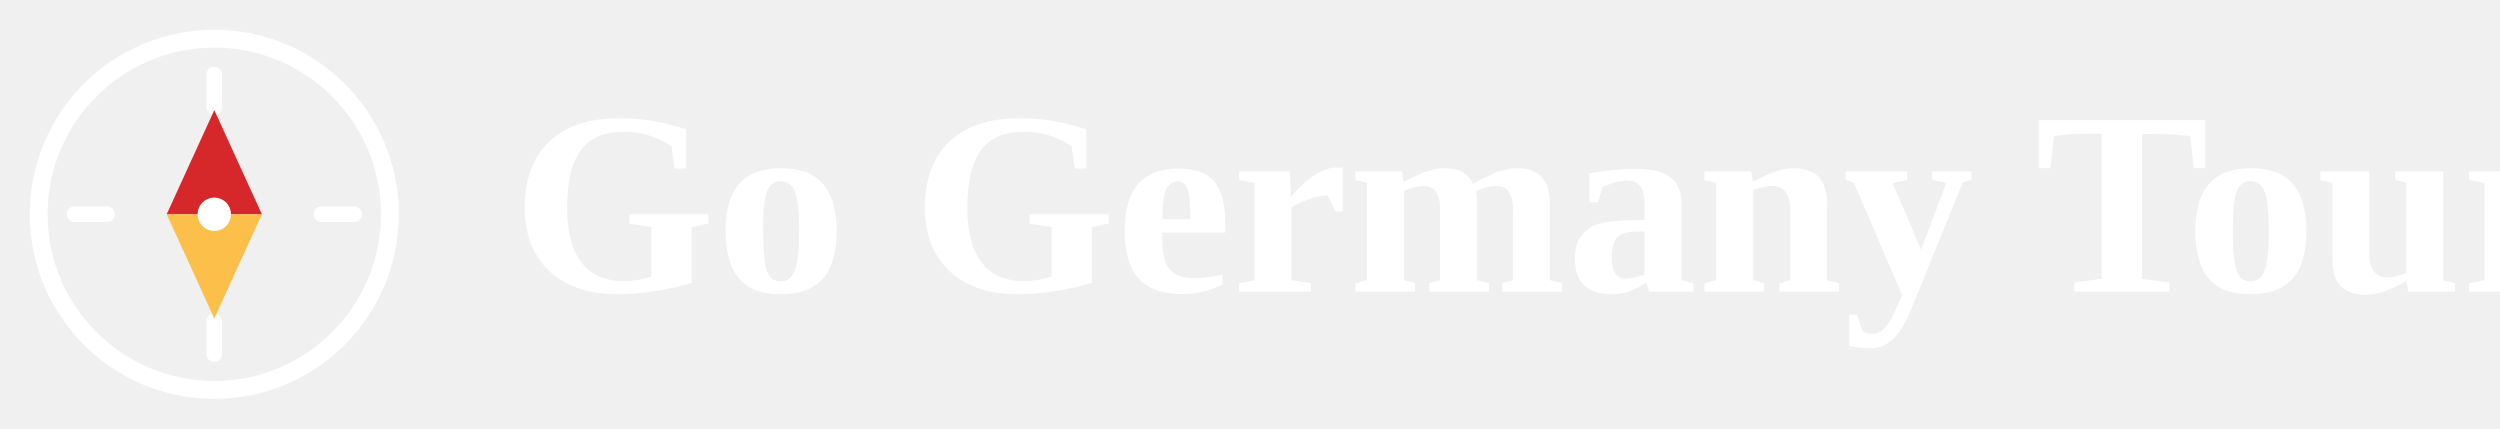
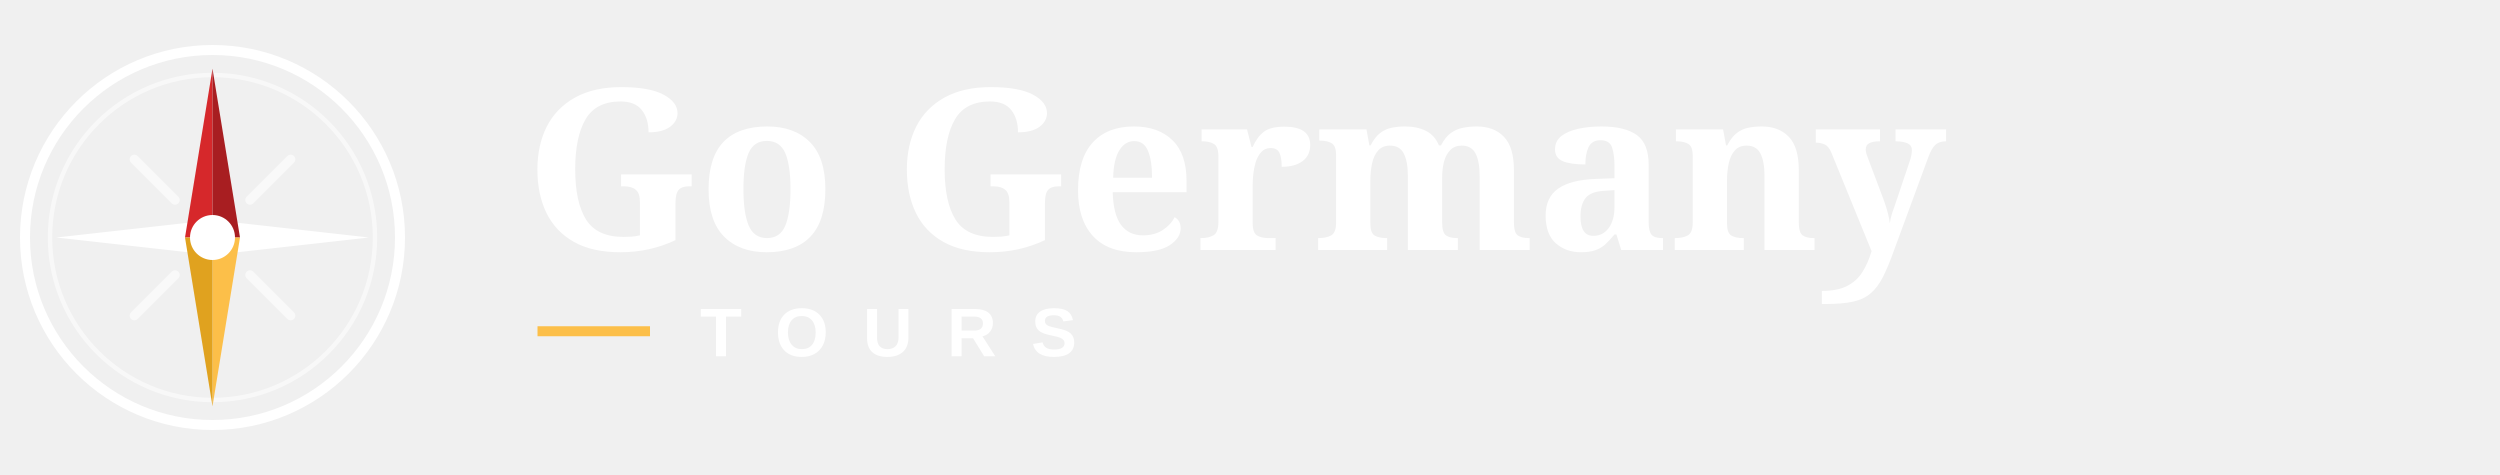
- <svg xmlns="http://www.w3.org/2000/svg" viewBox="0 0 420 72" width="840" height="144" role="img" aria-label="Go Germany Tours">
-   <g transform="translate(4 4)">
+ <svg xmlns="http://www.w3.org/2000/svg" viewBox="0 0 400 76" width="800" height="152" role="img" aria-label="Go Germany Tours">
+   <g transform="translate(2 6)">
    <svg viewBox="0 0 64 64" width="64" height="64">
-       <circle cx="32" cy="32" r="29.5" fill="none" stroke="#FFFFFF" stroke-width="3" />
-       <path d="M32 8.5v5.5M32 50v5.5M8.5 32H14M50 32h5.5" stroke="#FFFFFF" stroke-width="2.6" stroke-linecap="round" />
-       <path d="M32 14.5 40 32H24z" fill="#D6282B" />
-       <path d="M32 49.5 24 32h16z" fill="#FCBF49" />
-       <circle cx="32" cy="32" r="2.8" fill="#FFFFFF" />
+       <circle cx="32" cy="32" r="30" fill="none" stroke="#FFFFFF" stroke-width="1.6" />
+       <circle cx="32" cy="32" r="26" fill="none" stroke="#FFFFFF" stroke-width=".7" opacity=".55" />
+       <path d="M57 32 32 29.2 7 32 32 34.8z" fill="#FFFFFF" />
+       <path d="M38 26l6.5-6.5M26 26l-6.5-6.5M38 38l6.5 6.5M26 38l-6.5 6.5" stroke="#FFFFFF" stroke-width="1.5" stroke-linecap="round" opacity=".6" />
+       <path d="M32 5 32 32 27.6 32z" fill="#D6282B" />
+       <path d="M32 5 36.4 32 32 32z" fill="#A81E21" />
+       <path d="M32 59 32 32 36.4 32z" fill="#FCBF49" />
+       <path d="M32 59 27.6 32 32 32z" fill="#E0A21F" />
+       <circle cx="32" cy="32" r="3" fill="#FFFFFF" stroke="#FFFFFF" stroke-width="1.2" />
    </svg>
  </g>
-   <text x="86" y="49" font-family="'Cormorant Garamond', Georgia, 'Times New Roman', serif" font-size="44" font-weight="600" fill="#FFFFFF">Go Germany Tours</text>
+   <text x="84" y="40" font-family="'Cormorant Garamond', Georgia, serif" font-size="36" font-weight="600" fill="#FFFFFF">Go Germany</text>
+   <line x1="86" y1="53" x2="104" y2="53" stroke="#FCBF49" stroke-width="1.6" />
+   <text x="112" y="57" font-family="'Montserrat', Arial, sans-serif" font-size="11" font-weight="600" letter-spacing="5.5" fill="#FFFFFF">TOURS</text>
</svg>
